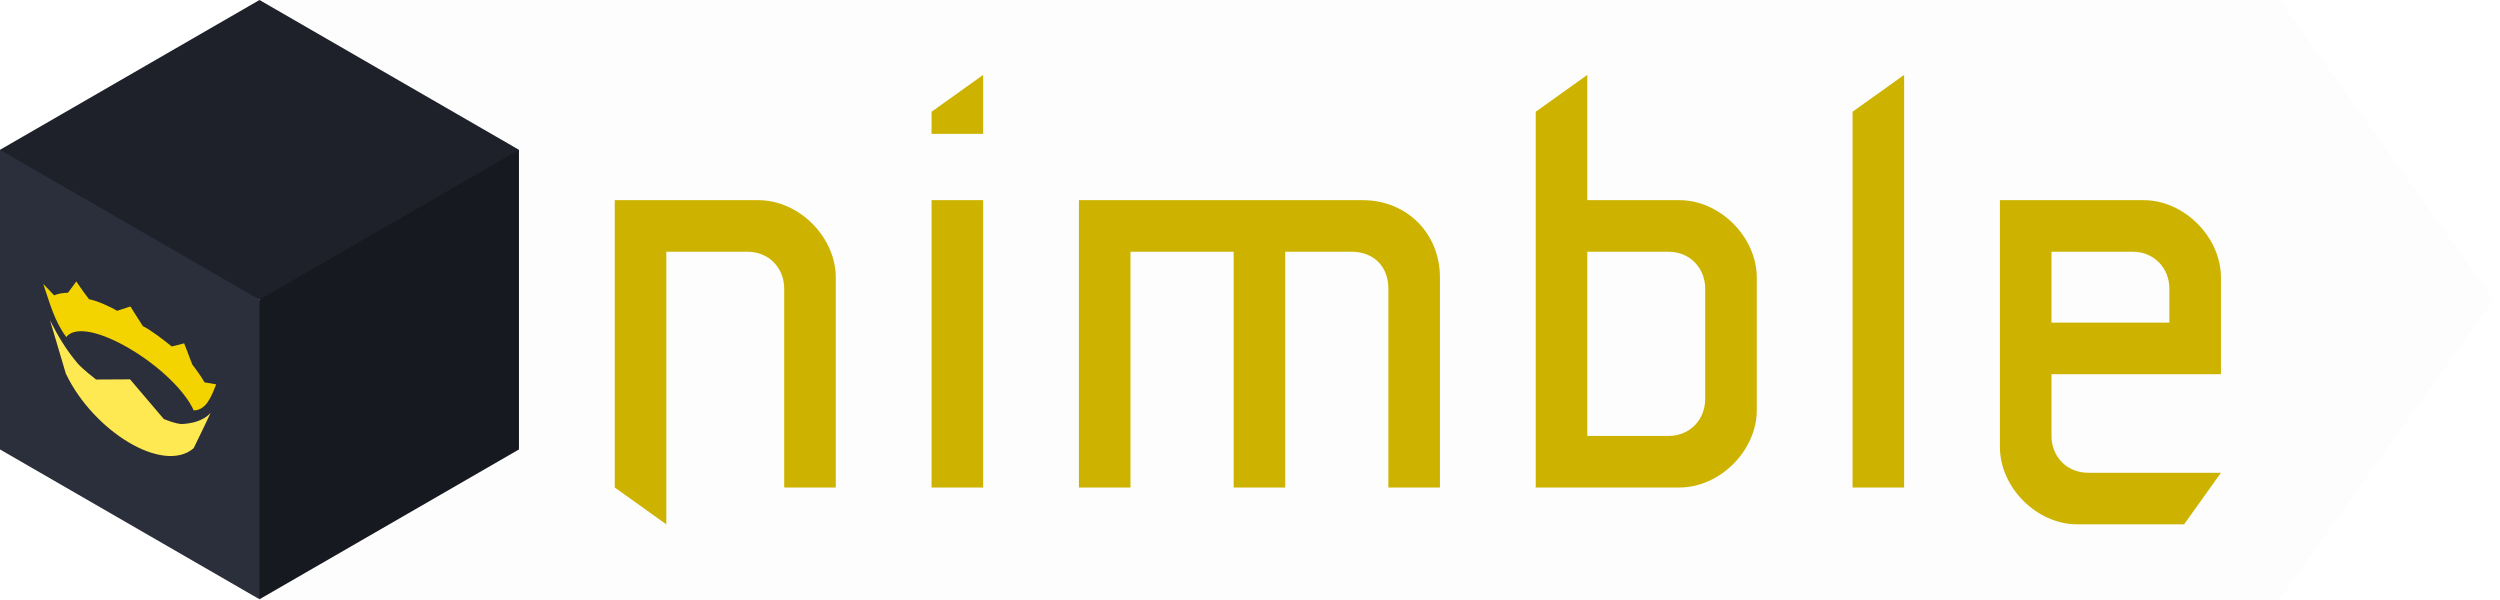
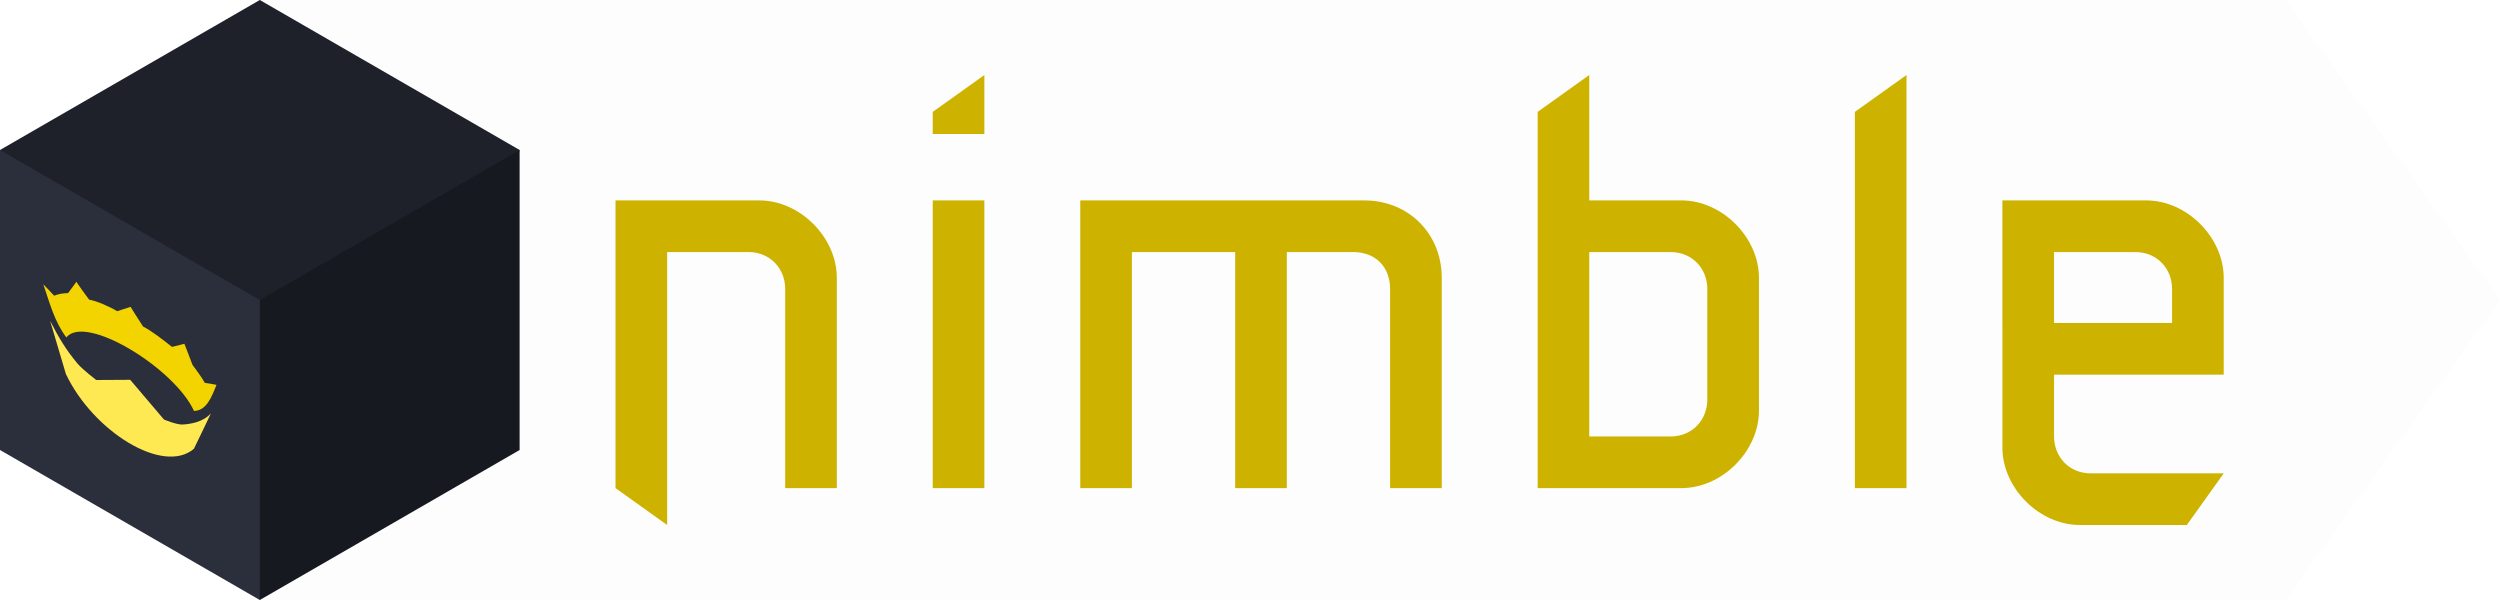
- <svg xmlns="http://www.w3.org/2000/svg" width="100%" height="100%" viewBox="0 0 267 64" version="1.1" xml:space="preserve" style="fill-rule:evenodd;clip-rule:evenodd;stroke-linejoin:round;stroke-miterlimit:2;">
-   <rect id="nimble-tag-2" x="0" y="0" width="267" height="64" style="fill:none;" />
-   <clipPath id="_clip1">
-     <rect id="nimble-tag-21" x="0" y="0" width="267" height="64" />
-   </clipPath>
-   <g clip-path="url(#_clip1)">
-     <path id="background" d="M243.462,0.001L243.462,0L266.32,32L243.462,64L243.462,63.999L243.462,64L27.713,64L27.713,0L243.462,0L243.462,0.001Z" style="fill:rgb(253,253,253);" />
-     <g id="box">
-       <g id="top" transform="matrix(0.5,0,0,0.5,-277.128,-48)">
-         <path d="M609.682,96L554.256,128L557.871,162.489L609.682,160L655.887,161.182L665.108,128L609.682,96Z" style="fill:rgb(30,32,42);" />
+ <svg xmlns="http://www.w3.org/2000/svg" width="100%" height="100%" viewBox="0 0 200 48" version="1.1" xml:space="preserve" style="fill-rule:evenodd;clip-rule:evenodd;stroke-linejoin:round;stroke-miterlimit:2;">
+   <g id="nimble-tag-2" transform="matrix(0.749064,0,0,0.75,0,0)">
+     <rect x="0" y="0" width="267" height="64" style="fill:none;" />
+     <clipPath id="_clip1">
+       <rect x="0" y="0" width="267" height="64" />
+     </clipPath>
+     <g clip-path="url(#_clip1)">
+       <g id="background" transform="matrix(1.00125,0,0,1,0,-7.57912e-14)">
+         <path d="M243.809,0.001L243.81,0L266.667,32L243.81,64L243.809,63.999L243.809,64L27.713,64L27.713,0L243.809,0L243.809,0.001Z" style="fill:rgb(253,253,253);" />
      </g>
-       <g id="left" transform="matrix(0.15396,0.0888889,0,0.177778,-101.614,-85.3333)">
-         <path d="M840,240L660,240L660,420L840,420L886.882,306.559L840,240Z" style="fill:rgb(43,46,59);" />
-       </g>
-       <g id="right" transform="matrix(-0.15396,0.0888889,0,0.177778,157.039,-85.3333)">
-         <rect x="660" y="240" width="180" height="180" style="fill:rgb(23,25,33);" />
-       </g>
-       <g id="crown" transform="matrix(0.259483,0.149813,0,0.299625,-228.916,-215.341)">
-         <g id="crown-front" transform="matrix(1,0,0,1,368.129,-117.29)">
-           <path d="M534.666,498.777C534.666,498.777 538.498,508.055 541.159,514.502C552.436,529.38 581.233,530.415 593.787,514.79C596.758,508.095 600.766,498.687 600.766,498.687C597.545,503.458 592.303,506.752 589.075,508.526C586.781,509.782 581.489,510.542 581.489,510.542L567.593,503.341L553.617,510.398C553.617,510.398 548.395,509.559 546.031,508.454C541.259,505.906 538.049,502.897 534.666,498.777Z" style="fill:rgb(255,233,83);fill-rule:nonzero;" />
+       <g id="box" transform="matrix(1.00125,0,0,1,0,-7.57912e-14)">
+         <g id="top" transform="matrix(0.5,0,0,0.5,-277.128,-48)">
+           <path d="M609.682,96L554.256,128L557.871,162.489L609.682,160L655.887,161.182L665.108,128L609.682,96Z" style="fill:rgb(30,32,42);" />
        </g>
-         <g id="crown-back" transform="matrix(1,0,0,1,368.129,-117.29)">
-           <path d="M567.753,477.29C567.753,477.29 565.025,479.446 562.244,481.587C559.382,481.497 553.771,482.137 550.73,483.243C547.929,481.468 545.468,479.509 545.468,479.509C545.468,479.509 543.365,483.127 542.042,485.251C540.081,486.294 538.111,487.467 536.356,489.02C534.314,488.209 531.948,487.221 531.871,487.188C534.574,492.641 536.392,498.102 541.336,501.384C549.207,488.952 585.784,490.098 593.817,501.313C599.009,498.605 601.029,492.779 603.071,487.399C602.847,487.473 600.068,488.403 598.267,489.09C597.192,487.92 594.658,486.12 593.217,485.251C591.851,482.749 589.862,479.368 589.862,479.368C589.862,479.368 587.506,481.12 584.776,483.032C581.088,482.351 576.626,481.524 572.874,481.728C570.32,479.629 567.753,477.29 567.753,477.29L567.753,477.29Z" style="fill:rgb(243,212,0);fill-rule:nonzero;" />
+         <g id="left" transform="matrix(0.15396,0.0888889,0,0.177778,-101.614,-85.3333)">
+           <path d="M840,240L660,240L660,420L840,420L886.882,306.559L840,240Z" style="fill:rgb(43,46,59);" />
+         </g>
+         <g id="right" transform="matrix(-0.15396,0.0888889,0,0.177778,157.039,-85.3333)">
+           <rect x="660" y="240" width="180" height="180" style="fill:rgb(23,25,33);" />
+         </g>
+         <g id="crown" transform="matrix(0.259483,0.149813,0,0.299625,-228.916,-215.341)">
+           <g id="crown-front" transform="matrix(1,0,0,1,368.129,-117.29)">
+             <path d="M534.666,498.777C534.666,498.777 538.498,508.055 541.159,514.502C552.436,529.38 581.233,530.415 593.787,514.79C596.758,508.095 600.766,498.687 600.766,498.687C597.545,503.458 592.303,506.752 589.075,508.526C586.781,509.782 581.489,510.542 581.489,510.542L567.593,503.341L553.617,510.398C553.617,510.398 548.395,509.559 546.031,508.454C541.259,505.906 538.049,502.897 534.666,498.777Z" style="fill:rgb(255,233,83);fill-rule:nonzero;" />
+           </g>
+           <g id="crown-back" transform="matrix(1,0,0,1,368.129,-117.29)">
+             <path d="M567.753,477.29C567.753,477.29 565.025,479.446 562.244,481.587C559.382,481.497 553.771,482.137 550.73,483.243C547.929,481.468 545.468,479.509 545.468,479.509C545.468,479.509 543.365,483.127 542.042,485.251C540.081,486.294 538.111,487.467 536.356,489.02C534.314,488.209 531.948,487.221 531.871,487.188C534.574,492.641 536.392,498.102 541.336,501.384C549.207,488.952 585.784,490.098 593.817,501.313C599.009,498.605 601.029,492.779 603.071,487.399C602.847,487.473 600.068,488.403 598.267,489.09C597.192,487.92 594.658,486.12 593.217,485.251C591.851,482.749 589.862,479.368 589.862,479.368C589.862,479.368 587.506,481.12 584.776,483.032C581.088,482.351 576.626,481.524 572.874,481.728C570.32,479.629 567.753,477.29 567.753,477.29L567.753,477.29Z" style="fill:rgb(243,212,0);fill-rule:nonzero;" />
+           </g>
        </g>
      </g>
-     </g>
-     <g id="text" transform="matrix(1.5,0,0,1.5,-17.4834,-16)">
-       <g id="n" transform="matrix(0.655738,0,0,0.655738,-351.047,-296.977)">
-         <path d="M619.871,522.09L619.871,490.89L635.471,490.89C639.871,490.89 643.871,494.89 643.871,499.29C643.871,503.69 643.871,522.09 643.871,522.09L638.271,522.09C638.271,522.09 638.271,507.69 638.271,500.49C638.271,498.315 636.671,496.49 634.271,496.49L625.471,496.49L625.471,526.09L619.871,522.09Z" style="fill:rgb(205,179,0);fill-rule:nonzero;" />
-       </g>
-       <g id="i" transform="matrix(0.655738,0,0,0.655738,-2.27929,16)">
-         <path d="M128,44.8L122.4,44.8L122.4,13.6L128,13.6L128,44.8ZM122.4,6.4L128,6.4L128,0L122.4,4L122.4,6.4Z" style="fill:rgb(205,179,0);fill-rule:nonzero;" />
-       </g>
-       <g id="m" transform="matrix(0.655738,0,0,0.655738,-351.047,-296.977)">
-         <path d="M675.871,522.09L670.271,522.09L670.271,490.89L701.071,490.89C705.871,490.89 709.471,494.49 709.471,499.29L709.471,522.09L703.871,522.09L703.871,500.49C703.871,498.09 702.271,496.49 699.871,496.49L692.671,496.49L692.671,522.09L687.071,522.09L687.071,496.49L675.871,496.49L675.871,522.09Z" style="fill:rgb(205,179,0);fill-rule:nonzero;" />
-       </g>
-       <g id="b" transform="matrix(0.655738,0,0,0.655738,55.4256,16)">
-         <path d="M100,4L105.6,0L105.6,13.6L115.601,13.6C120,13.6 124,17.6 124.001,22C124.001,24.746 124.001,28.182 124.001,30.376C124.001,31.593 124.001,33.694 124.001,36.4C124,40.8 120,44.8 115.601,44.8L100,44.8L100,4ZM105.6,19.2L105.6,39.2L114.4,39.2C116.8,39.2 118.4,37.375 118.4,35.2C118.4,32.232 118.4,30.692 118.4,29.906C118.4,28.443 118.4,26.282 118.4,23.2C118.4,21.025 116.8,19.2 114.4,19.2L105.6,19.2Z" style="fill:rgb(205,179,0);fill-rule:nonzero;" />
-       </g>
-       <g id="l" transform="matrix(0.655738,0,0,0.655738,55.4256,16)">
-         <path d="M140.001,44.8L134.401,44.8L134.401,4L140.001,0L140.001,44.8Z" style="fill:rgb(205,179,0);fill-rule:nonzero;" />
-       </g>
-       <g id="e" transform="matrix(0.655738,0,0,0.655738,55.4256,16)">
-         <path d="M170.401,48.8L158.801,48.8C154.401,48.8 150.401,44.8 150.401,40.4C150.4,36 150.401,35.503 150.401,35.503L150.401,26.897L150.4,26.897L150.4,13.6L166.001,13.6C170.4,13.6 174.4,17.6 174.401,22C174.401,26.354 174.401,26.886 174.401,26.897L174.401,26.897L174.401,32.497L156.001,32.497L156.001,35.503C156.001,35.503 156.001,36.302 156.001,39.2C156.001,41.375 157.601,43.2 160.001,43.2L174.401,43.2L170.401,48.8ZM164.8,19.2L156,19.2L156,26.897L156.001,26.897L168.801,26.897C168.801,26.897 168.8,26.098 168.8,23.2C168.8,21.025 167.2,19.2 164.8,19.2Z" style="fill:rgb(205,179,0);" />
+       <g id="text" transform="matrix(1.50187,0,0,1.5,-17.5053,-16)">
+         <g id="n" transform="matrix(0.655738,0,0,0.655738,-351.047,-296.977)">
+           <path d="M619.871,522.09L619.871,490.89L635.471,490.89C639.871,490.89 643.871,494.89 643.871,499.29C643.871,503.69 643.871,522.09 643.871,522.09L638.271,522.09C638.271,522.09 638.271,507.69 638.271,500.49C638.271,498.315 636.671,496.49 634.271,496.49L625.471,496.49L625.471,526.09L619.871,522.09Z" style="fill:rgb(205,179,0);fill-rule:nonzero;" />
+         </g>
+         <g id="i" transform="matrix(0.655738,0,0,0.655738,-2.27929,16)">
+           <path d="M128,44.8L122.4,44.8L122.4,13.6L128,13.6L128,44.8ZM122.4,6.4L128,6.4L128,0L122.4,4L122.4,6.4Z" style="fill:rgb(205,179,0);fill-rule:nonzero;" />
+         </g>
+         <g id="m" transform="matrix(0.655738,0,0,0.655738,-351.047,-296.977)">
+           <path d="M675.871,522.09L670.271,522.09L670.271,490.89L701.071,490.89C705.871,490.89 709.471,494.49 709.471,499.29L709.471,522.09L703.871,522.09L703.871,500.49C703.871,498.09 702.271,496.49 699.871,496.49L692.671,496.49L692.671,522.09L687.071,522.09L687.071,496.49L675.871,496.49L675.871,522.09Z" style="fill:rgb(205,179,0);fill-rule:nonzero;" />
+         </g>
+         <g id="b" transform="matrix(0.655738,0,0,0.655738,55.4256,16)">
+           <path d="M100,4L105.6,0L105.6,13.6L115.601,13.6C120,13.6 124,17.6 124.001,22C124.001,24.746 124.001,28.182 124.001,30.376C124.001,31.593 124.001,33.694 124.001,36.4C124,40.8 120,44.8 115.601,44.8L100,44.8L100,4ZM105.6,19.2L105.6,39.2L114.4,39.2C116.8,39.2 118.4,37.375 118.4,35.2C118.4,32.232 118.4,30.692 118.4,29.906C118.4,28.443 118.4,26.282 118.4,23.2C118.4,21.025 116.8,19.2 114.4,19.2L105.6,19.2Z" style="fill:rgb(205,179,0);fill-rule:nonzero;" />
+         </g>
+         <g id="l" transform="matrix(0.655738,0,0,0.655738,55.4256,16)">
+           <path d="M140.001,44.8L134.401,44.8L134.401,4L140.001,0L140.001,44.8Z" style="fill:rgb(205,179,0);fill-rule:nonzero;" />
+         </g>
+         <g id="e" transform="matrix(0.655738,0,0,0.655738,55.4256,16)">
+           <path d="M170.401,48.8L158.801,48.8C154.401,48.8 150.401,44.8 150.401,40.4C150.4,36 150.401,35.503 150.401,35.503L150.401,26.897L150.4,26.897L150.4,13.6L166.001,13.6C170.4,13.6 174.4,17.6 174.401,22C174.401,26.354 174.401,26.886 174.401,26.897L174.401,26.897L174.401,32.497L156.001,32.497L156.001,35.503C156.001,35.503 156.001,36.302 156.001,39.2C156.001,41.375 157.601,43.2 160.001,43.2L174.401,43.2L170.401,48.8ZM164.8,19.2L156,19.2L156,26.897L156.001,26.897L168.801,26.897C168.801,26.897 168.8,26.098 168.8,23.2C168.8,21.025 167.2,19.2 164.8,19.2Z" style="fill:rgb(205,179,0);" />
+         </g>
      </g>
    </g>
  </g>
</svg>
